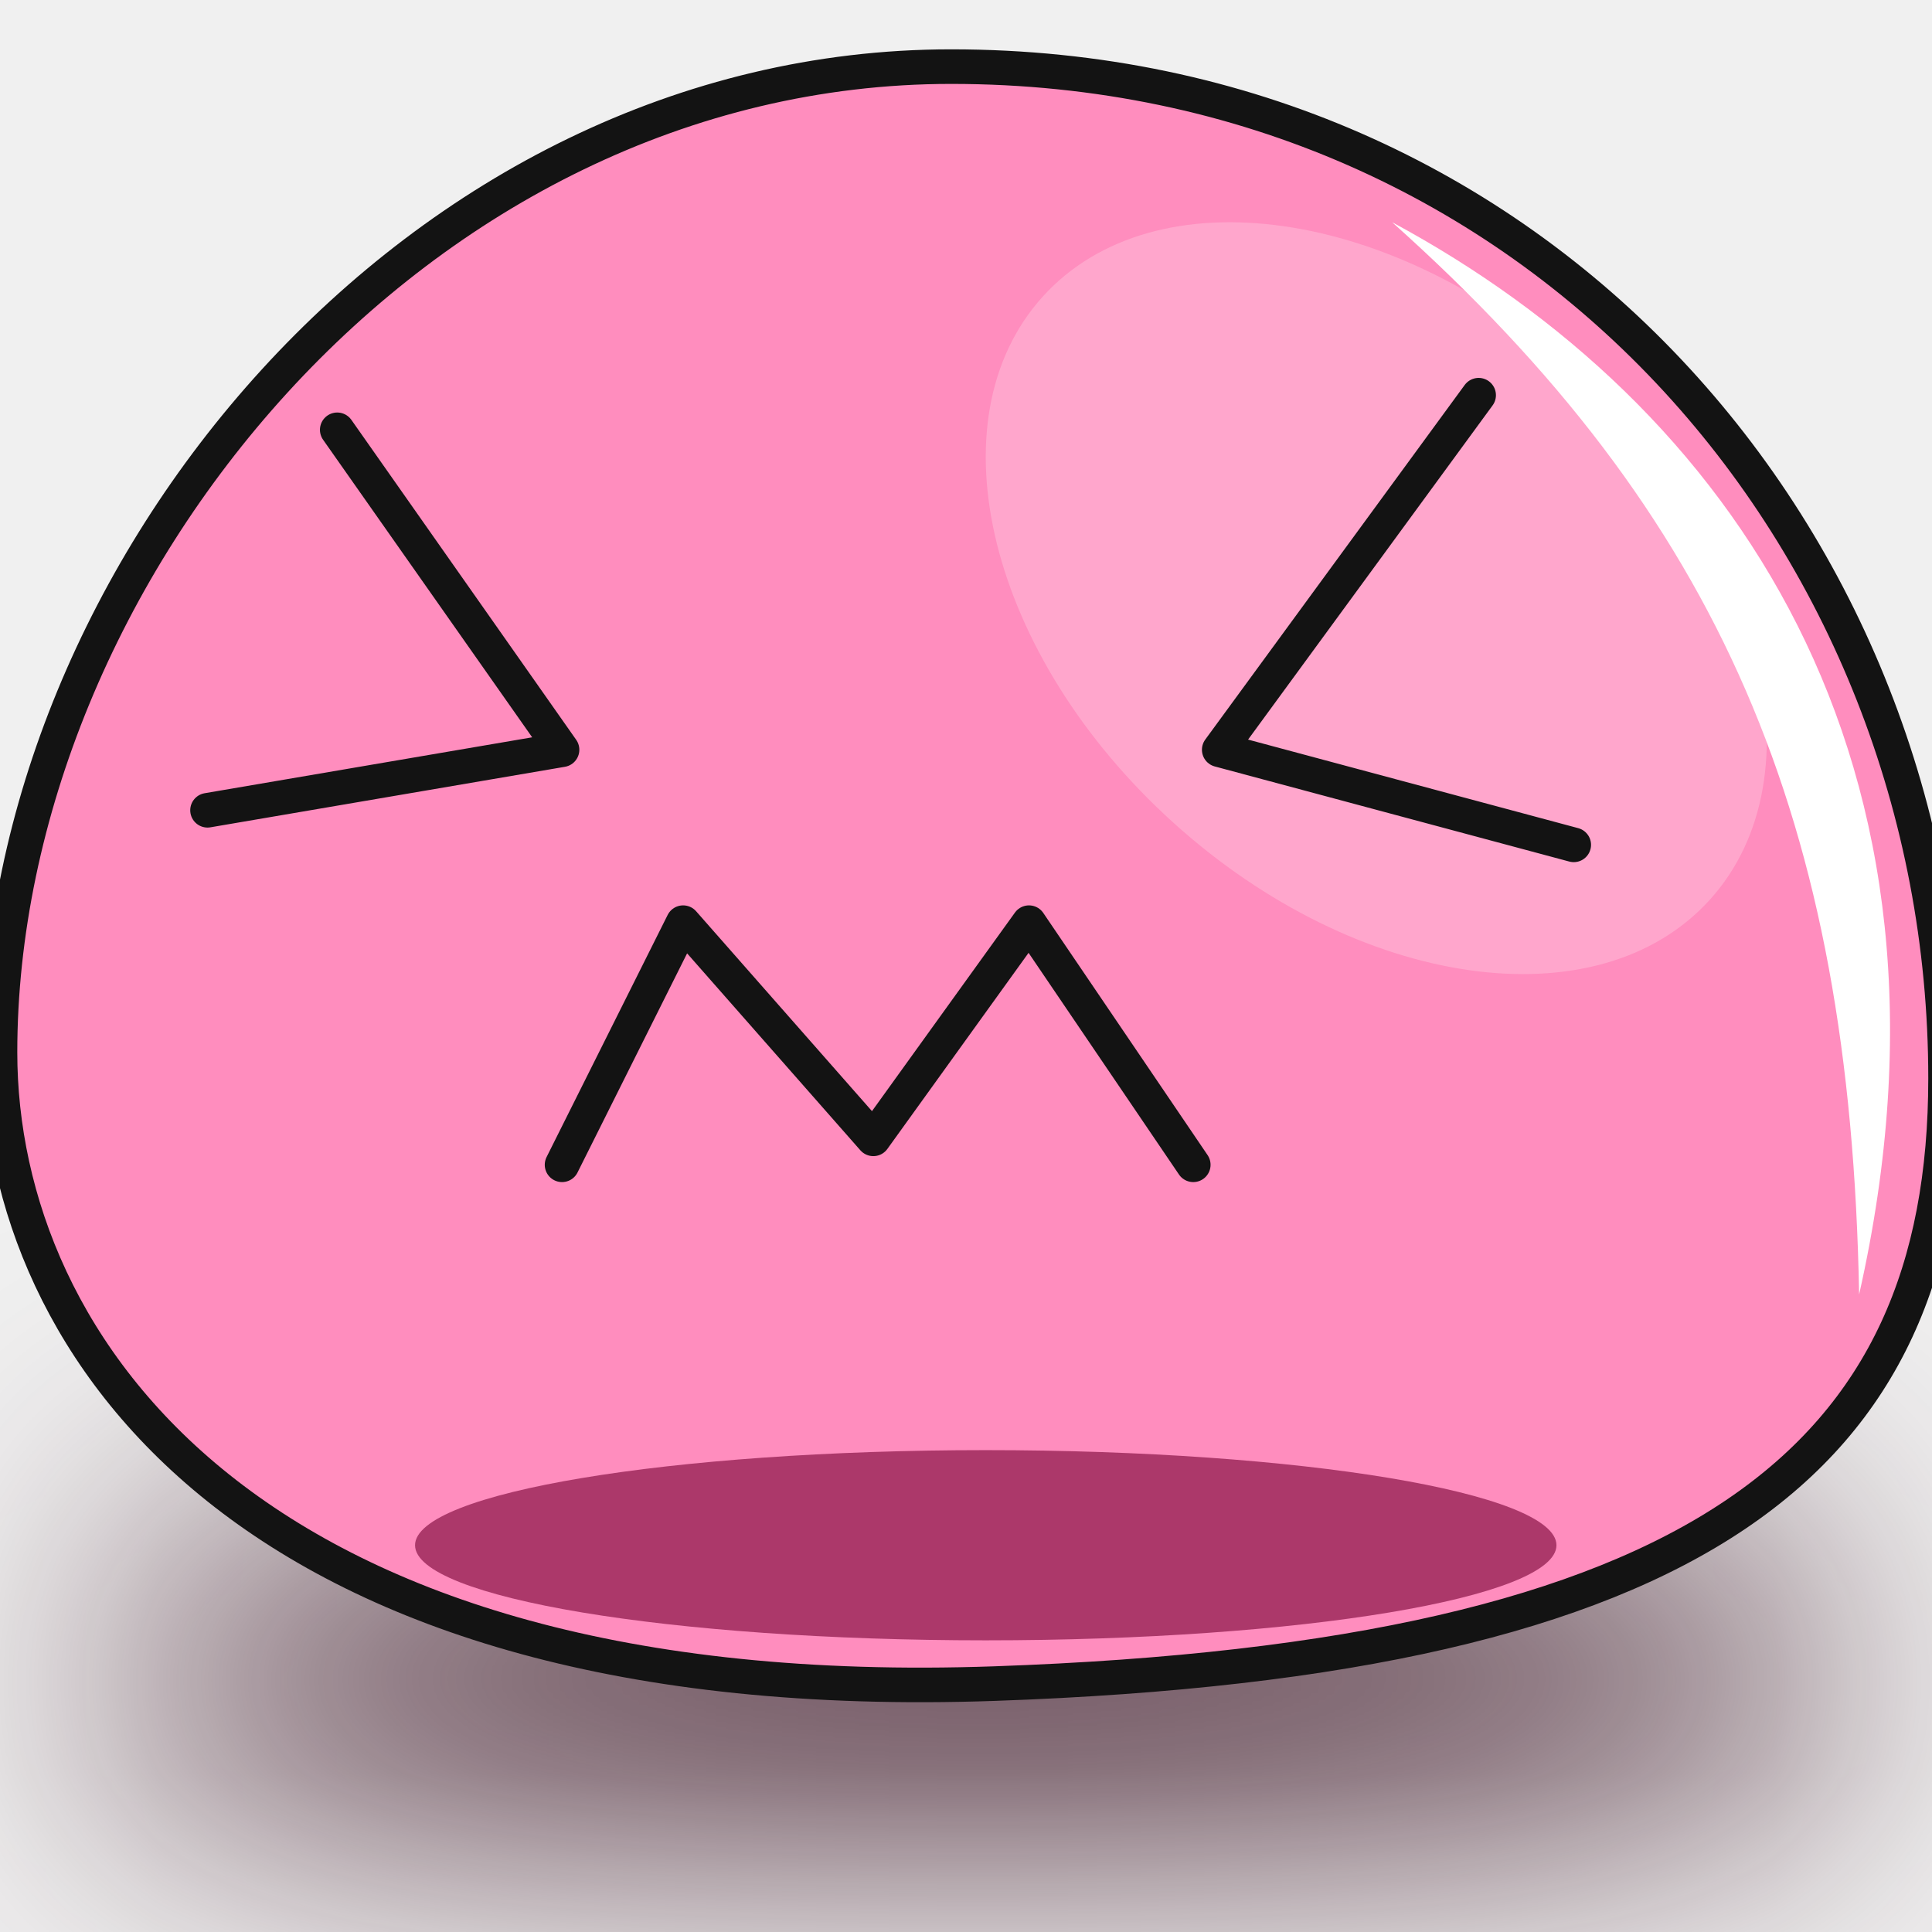
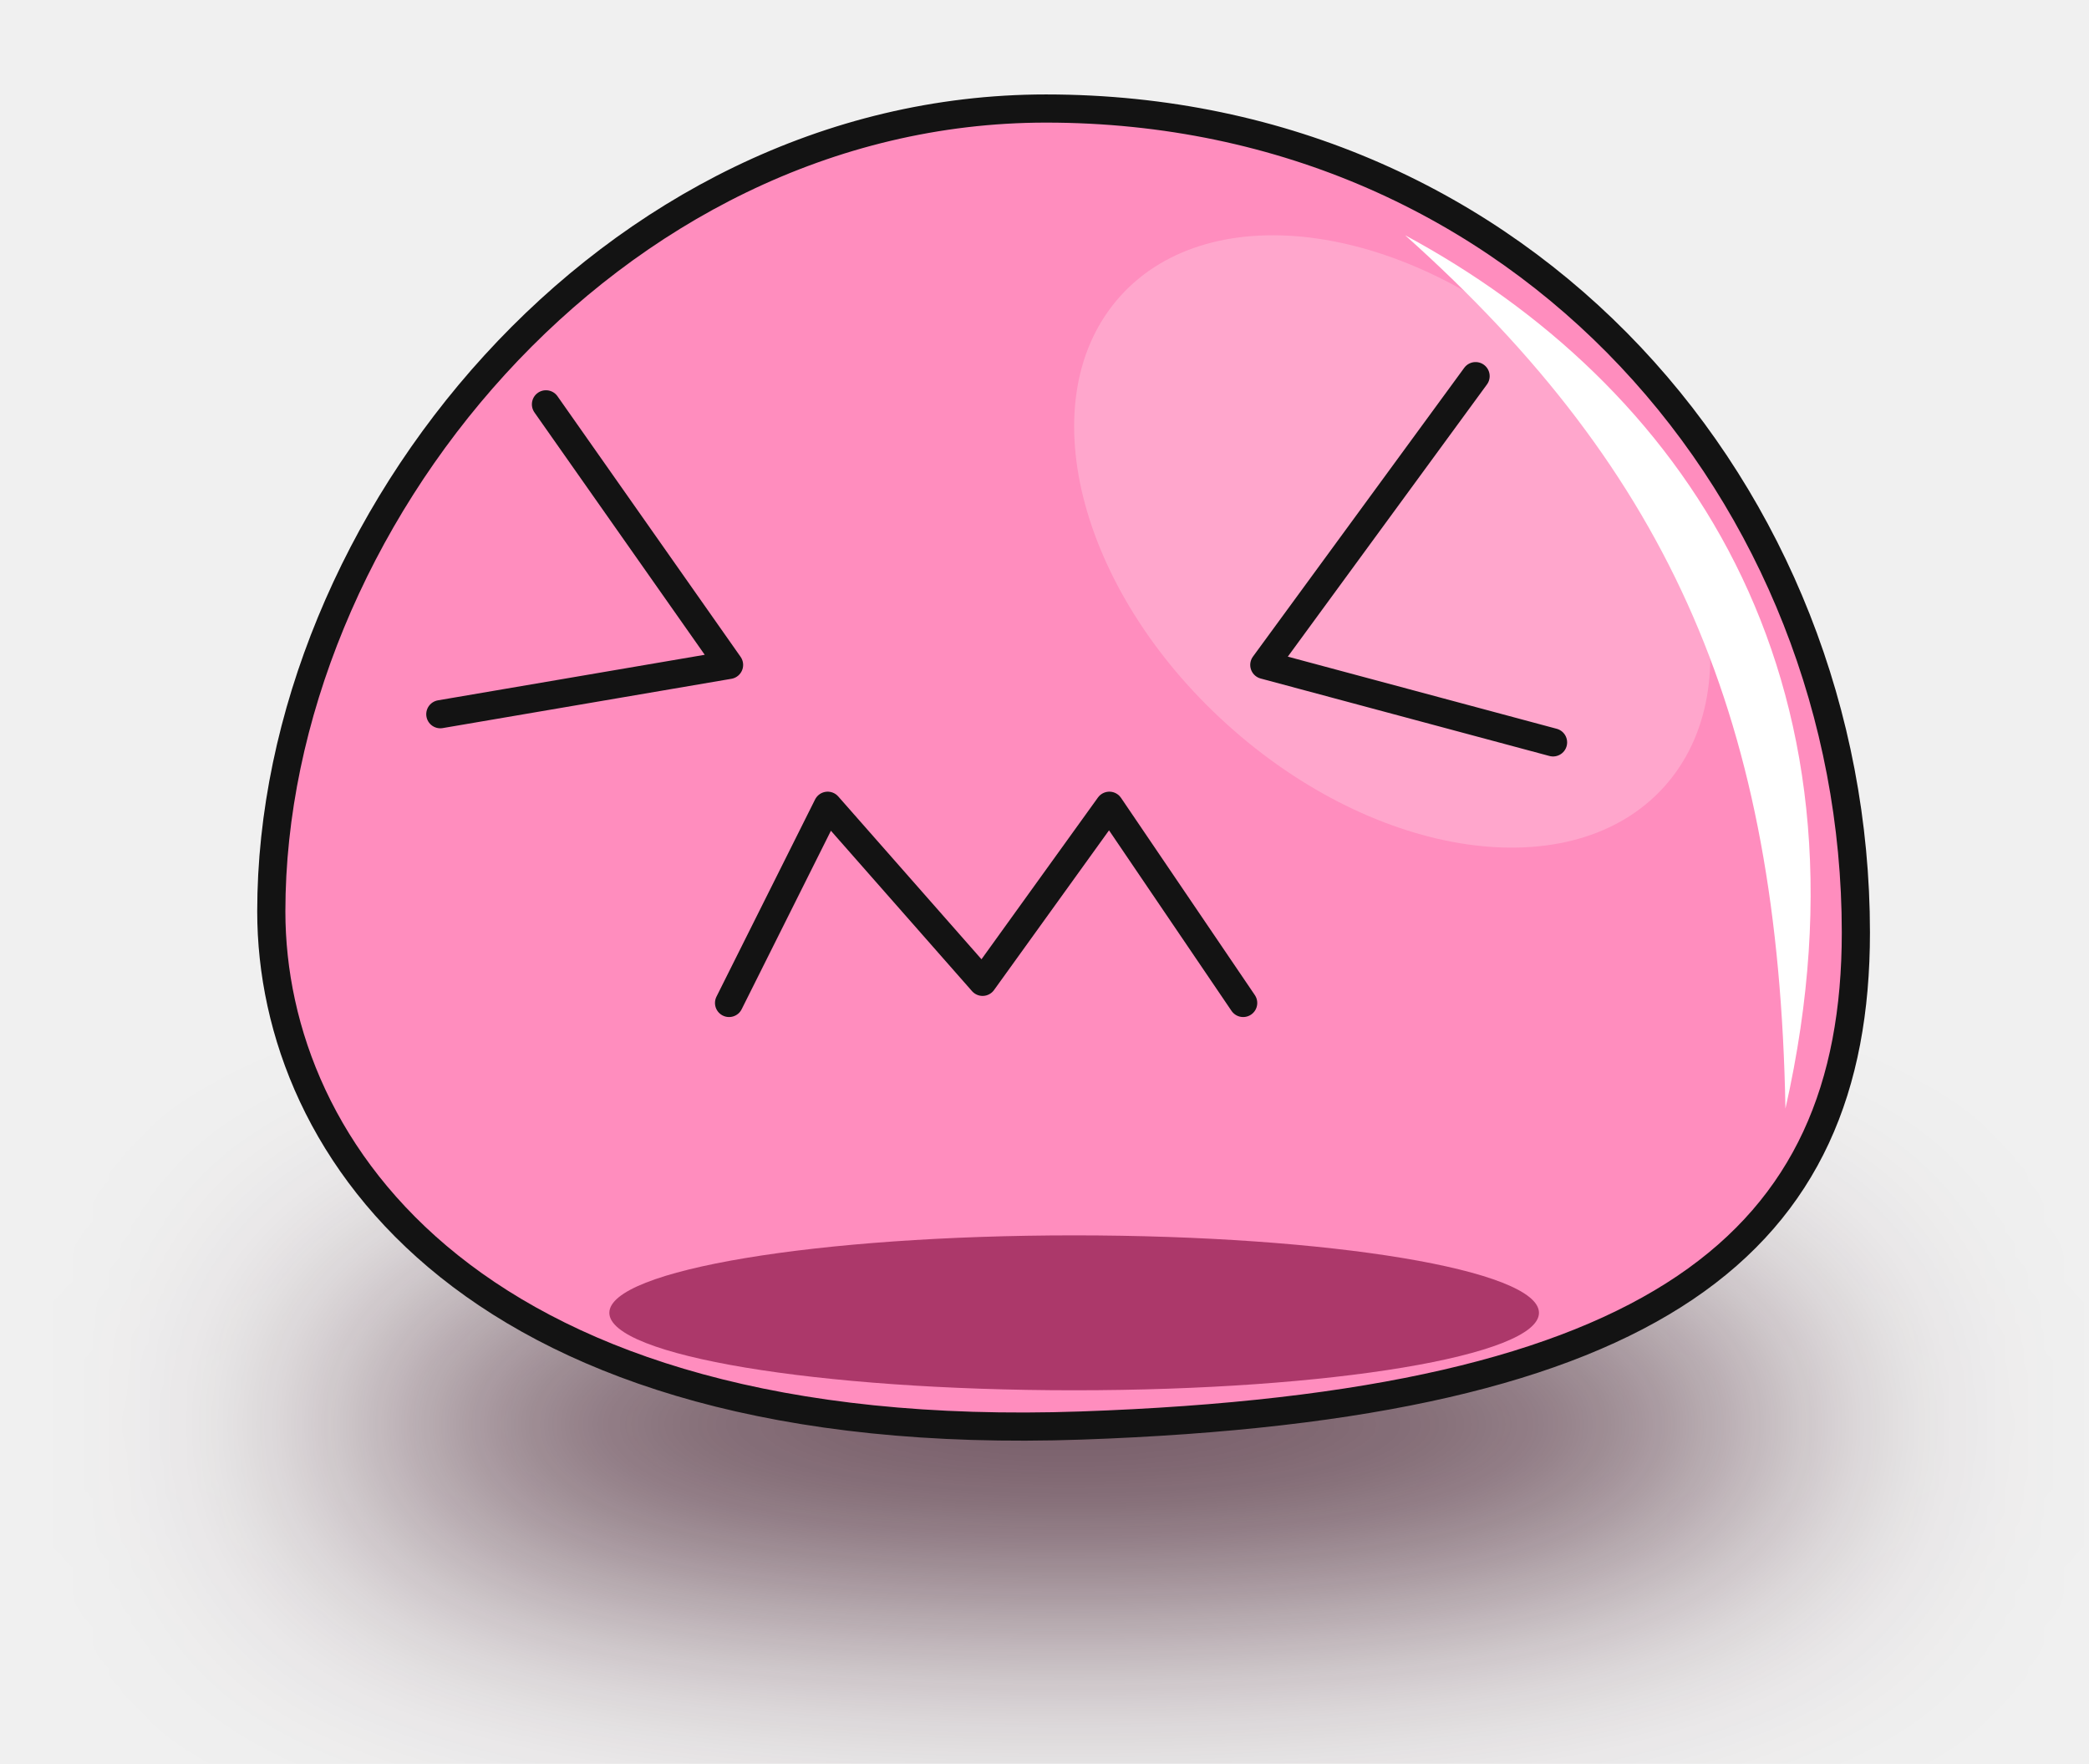
- <svg xmlns="http://www.w3.org/2000/svg" width="58" height="58" viewBox="0 0 58 58" fill="none">
+ <svg xmlns="http://www.w3.org/2000/svg" width="77" height="65" viewBox="0 0 77 65" fill="none">
  <g clip-path="url(#clip0_517_571)">
    <g filter="url(#filter0_f_517_571)">
-       <ellipse cx="29.372" cy="50.505" rx="27.358" ry="5.874" fill="#32091B" fill-opacity="0.8" />
+       <ellipse cx="39.372" cy="52.505" rx="27.358" ry="5.874" fill="#32091B" fill-opacity="0.8" />
    </g>
-     <path d="M28.555 2C12.46 2 0 17.316 0 31.593C0 40.419 7.528 51.322 29.853 50.543C51.139 49.8 58.407 43.794 58.407 32.372C58.407 16.277 46.207 2 28.555 2Z" fill="#FF8DBE" />
-     <path d="M47.408 11.216C52.94 16.214 54.697 23.284 51.334 27.007C47.97 30.73 40.758 29.697 35.227 24.699C29.695 19.701 27.937 12.632 31.301 8.908C34.665 5.185 41.877 6.218 47.408 11.216Z" fill="#FFA6CC" />
-     <path d="M55.812 38.861C55.552 24.584 51.665 15.498 41.794 6.672C51.918 12.124 59.446 22.767 55.812 38.861Z" fill="white" />
-     <ellipse cx="29.593" cy="46.389" rx="17.133" ry="2.855" fill="#AC386A" />
-     <path d="M10.124 12.903L16.873 22.508L6.23 24.325M44.39 11.864L36.602 22.508L47.245 25.363M16.873 34.968L20.508 27.699L26.218 34.189L30.891 27.699L35.823 34.968M0 31.593C0 17.316 12.46 2 28.555 2C46.207 2 58.407 16.277 58.407 32.372C58.407 43.794 51.139 49.8 29.853 50.543C7.528 51.322 0 40.419 0 31.593Z" stroke="#131313" stroke-width="1.038" stroke-linecap="round" stroke-linejoin="round" />
+     <path d="M38.555 4C22.46 4 10 19.316 10 33.593C10 42.419 17.528 53.322 39.853 52.543C61.139 51.8 68.407 45.794 68.407 34.372C68.407 18.277 56.207 4 38.555 4Z" fill="#FF8DBE" />
+     <path d="M57.408 13.216C62.94 18.214 64.697 25.284 61.334 29.007C57.97 32.73 50.758 31.697 45.227 26.699C39.695 21.701 37.937 14.632 41.301 10.908C44.665 7.185 51.877 8.218 57.408 13.216Z" fill="#FFA6CC" />
+     <path d="M65.811 40.861C65.552 26.584 61.665 17.498 51.794 8.672C61.918 14.124 69.446 24.767 65.811 40.861Z" fill="white" />
+     <ellipse cx="39.593" cy="48.389" rx="17.133" ry="2.855" fill="#AC386A" />
+     <path d="M20.124 14.903L26.873 24.508L16.23 26.325M54.39 13.864L46.602 24.508L57.245 27.363M26.873 36.968L30.508 29.699L36.218 36.189L40.891 29.699L45.823 36.968M10 33.593C10 19.316 22.46 4 38.555 4C56.207 4 68.407 18.277 68.407 34.372C68.407 45.794 61.139 51.8 39.853 52.543C17.528 53.322 10 42.419 10 33.593Z" stroke="#131313" stroke-width="1.038" stroke-linecap="round" stroke-linejoin="round" />
  </g>
  <defs>
-     <filter id="filter0_f_517_571" x="-8.056" y="34.56" width="74.855" height="31.889" filterUnits="userSpaceOnUse" color-interpolation-filters="sRGB">
+     <filter id="filter0_f_517_571" x="1.944" y="36.56" width="74.855" height="31.889" filterUnits="userSpaceOnUse" color-interpolation-filters="sRGB">
      <feFlood flood-opacity="0" result="BackgroundImageFix" />
      <feBlend mode="normal" in="SourceGraphic" in2="BackgroundImageFix" result="shape" />
      <feGaussianBlur stdDeviation="5.035" result="effect1_foregroundBlur_517_571" />
    </filter>
    <clipPath id="clip0_517_571">
-       <rect width="58" height="58" fill="white" />
+       <rect width="77" height="65" fill="white" />
    </clipPath>
  </defs>
</svg>
